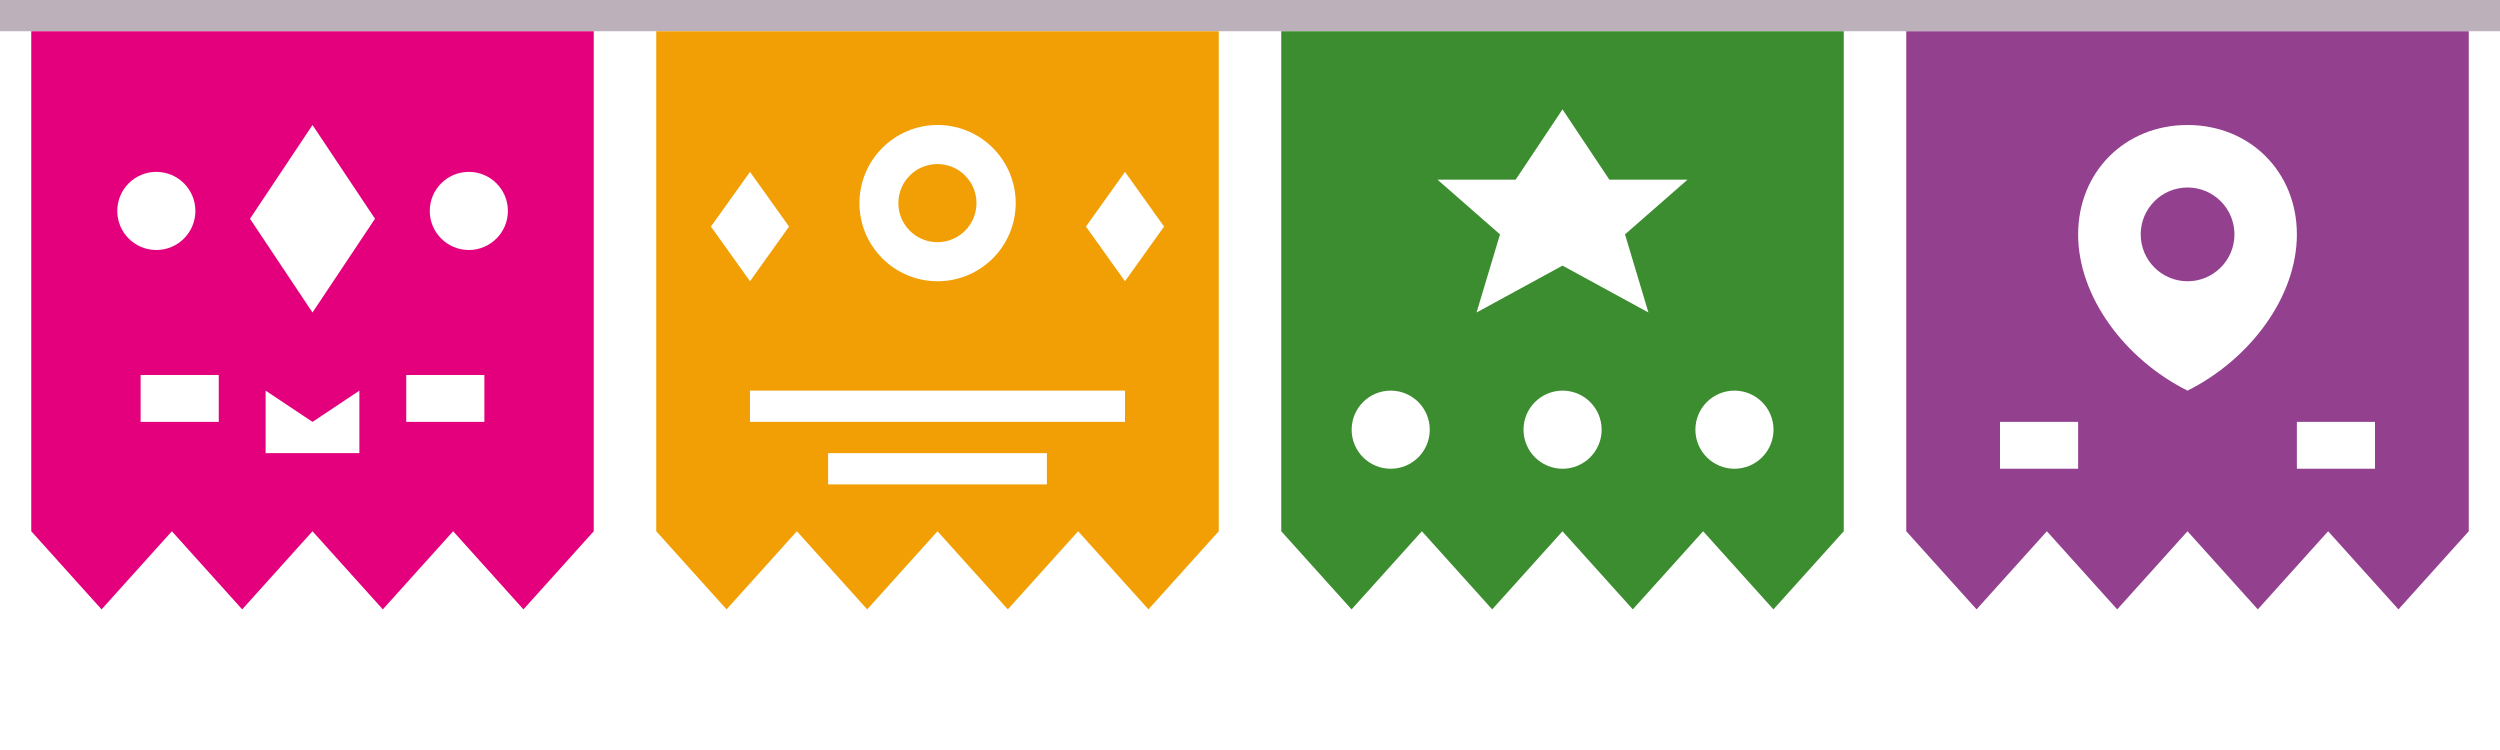
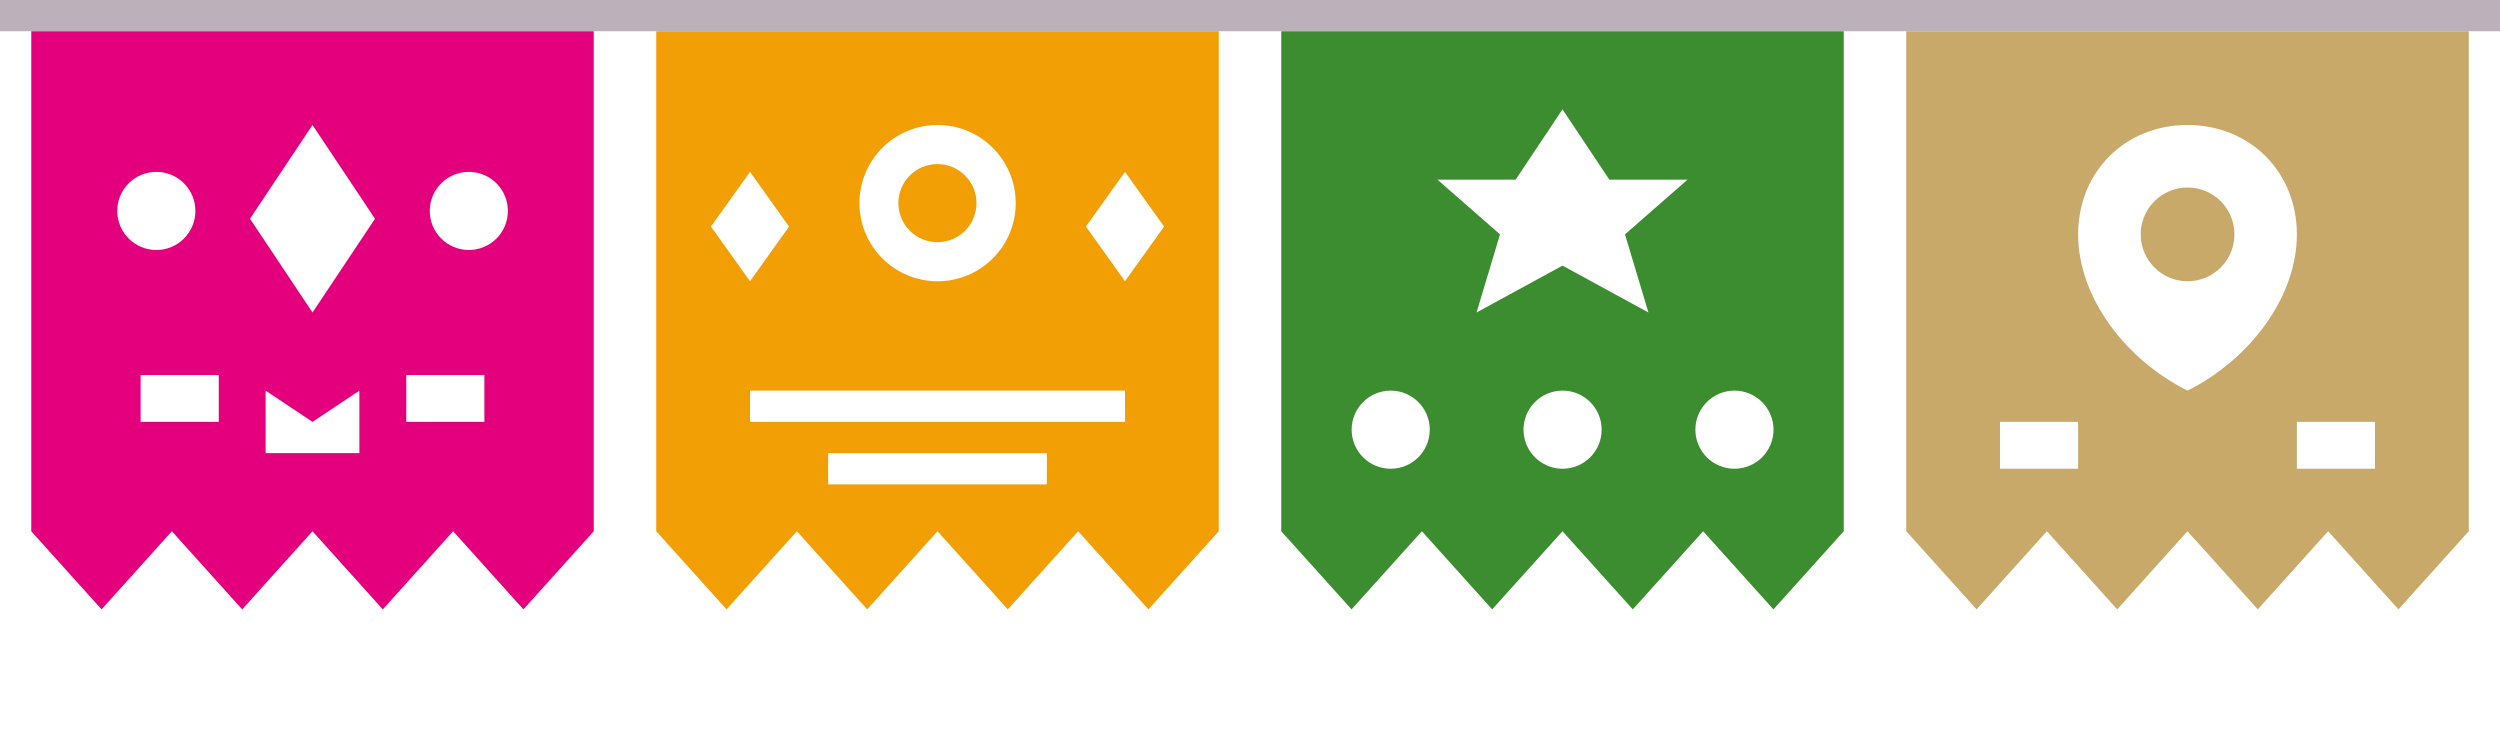
<svg xmlns="http://www.w3.org/2000/svg" width="160" height="48" viewBox="0 0 160 48">
  <rect x="0" y="0" width="160" height="2" fill="#3E1C3C" opacity=".35" />
  <g fill-rule="evenodd">
    <path fill="#E4007C" d="M2 2h36v32l-4.5 5-4.5-5-4.5 5-4.5-5-4.5 5-4.5-5-4.5 5L2 34zM20 8l4 6-4 6-4-6zM10 11a2.5 2.5 0 1 0 .01 0zM30 11a2.5 2.5 0 1 0 .01 0zM9 24h5v3H9zM26 24h5v3h-5zM17 25l3 2 3-2v4h-6z" />
    <path fill="#F29F05" d="M42 2h36v32l-4.5 5-4.5-5-4.5 5-4.5-5-4.5 5-4.5-5-4.5 5L42 34zM60 8a5 5 0 1 0 .01 0zM60 10.5a2.5 2.5 0 1 1-.01 0zM48 11l2.5 3.5L48 18l-2.5-3.5zM72 11l2.5 3.5L72 18l-2.5-3.5zM48 25h24v2H48zM53 29h14v2H53z" />
    <path fill="#3C8D2F" d="M82 2h36v32l-4.5 5-4.5-5-4.5 5-4.5-5-4.5 5-4.5-5-4.5 5L82 34zM100 7l3 4.5h5l-4 3.5 1.5 5-5.5-3-5.5 3 1.5-5-4-3.5h5zM89 25a2.5 2.5 0 1 0 .01 0zM100 25a2.5 2.5 0 1 0 .01 0zM111 25a2.5 2.5 0 1 0 .01 0z" />
-     <path fill="#93408F" d="M122 2h36v32l-4.5 5-4.5-5-4.5 5-4.5-5-4.5 5-4.5-5-4.5 5L122 34zM140 8c4 0 7 3 7 7s-3 8-7 10c-4-2-7-6-7-10s3-7 7-7zM140 12a3 3 0 1 0 .01 0zM128 27h5v3h-5zM147 27h5v3h-5z" />
+     <path fill="#C8A96A" d="M122 2h36v32l-4.5 5-4.5-5-4.5 5-4.5-5-4.5 5-4.5-5-4.5 5L122 34zM140 8c4 0 7 3 7 7s-3 8-7 10c-4-2-7-6-7-10s3-7 7-7zM140 12a3 3 0 1 0 .01 0zM128 27h5v3h-5zM147 27h5v3h-5z" />
  </g>
</svg>
